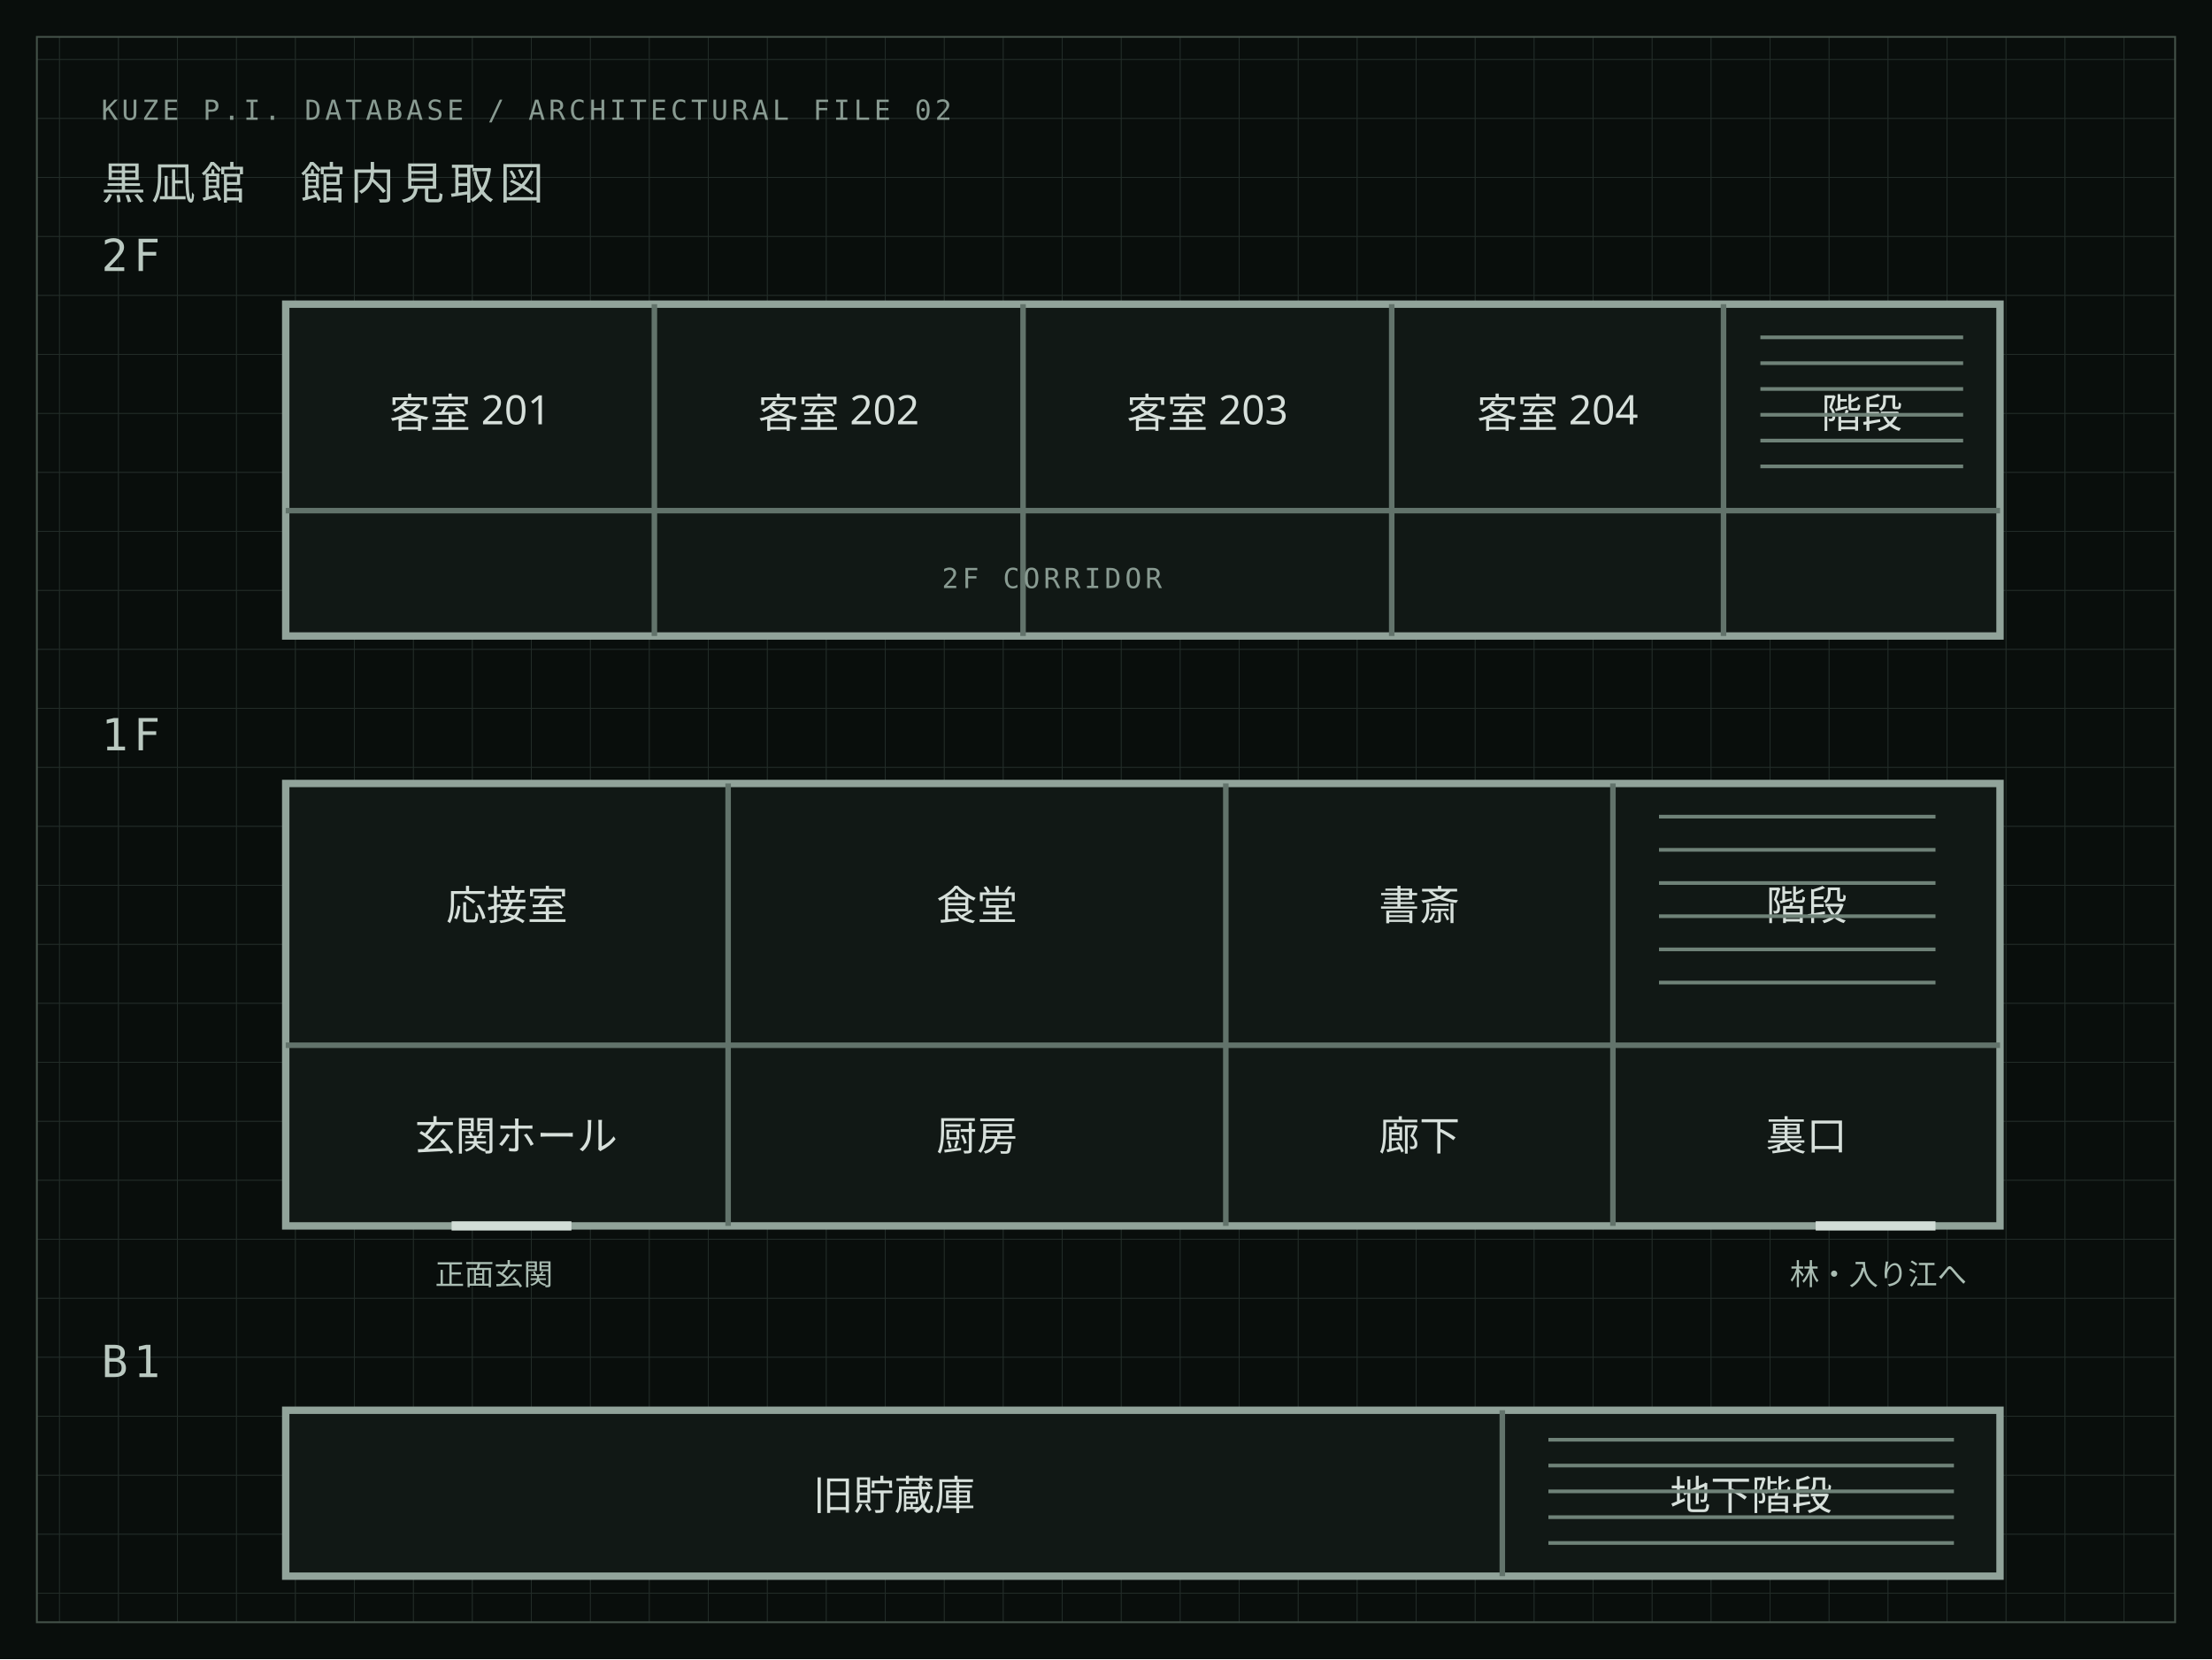
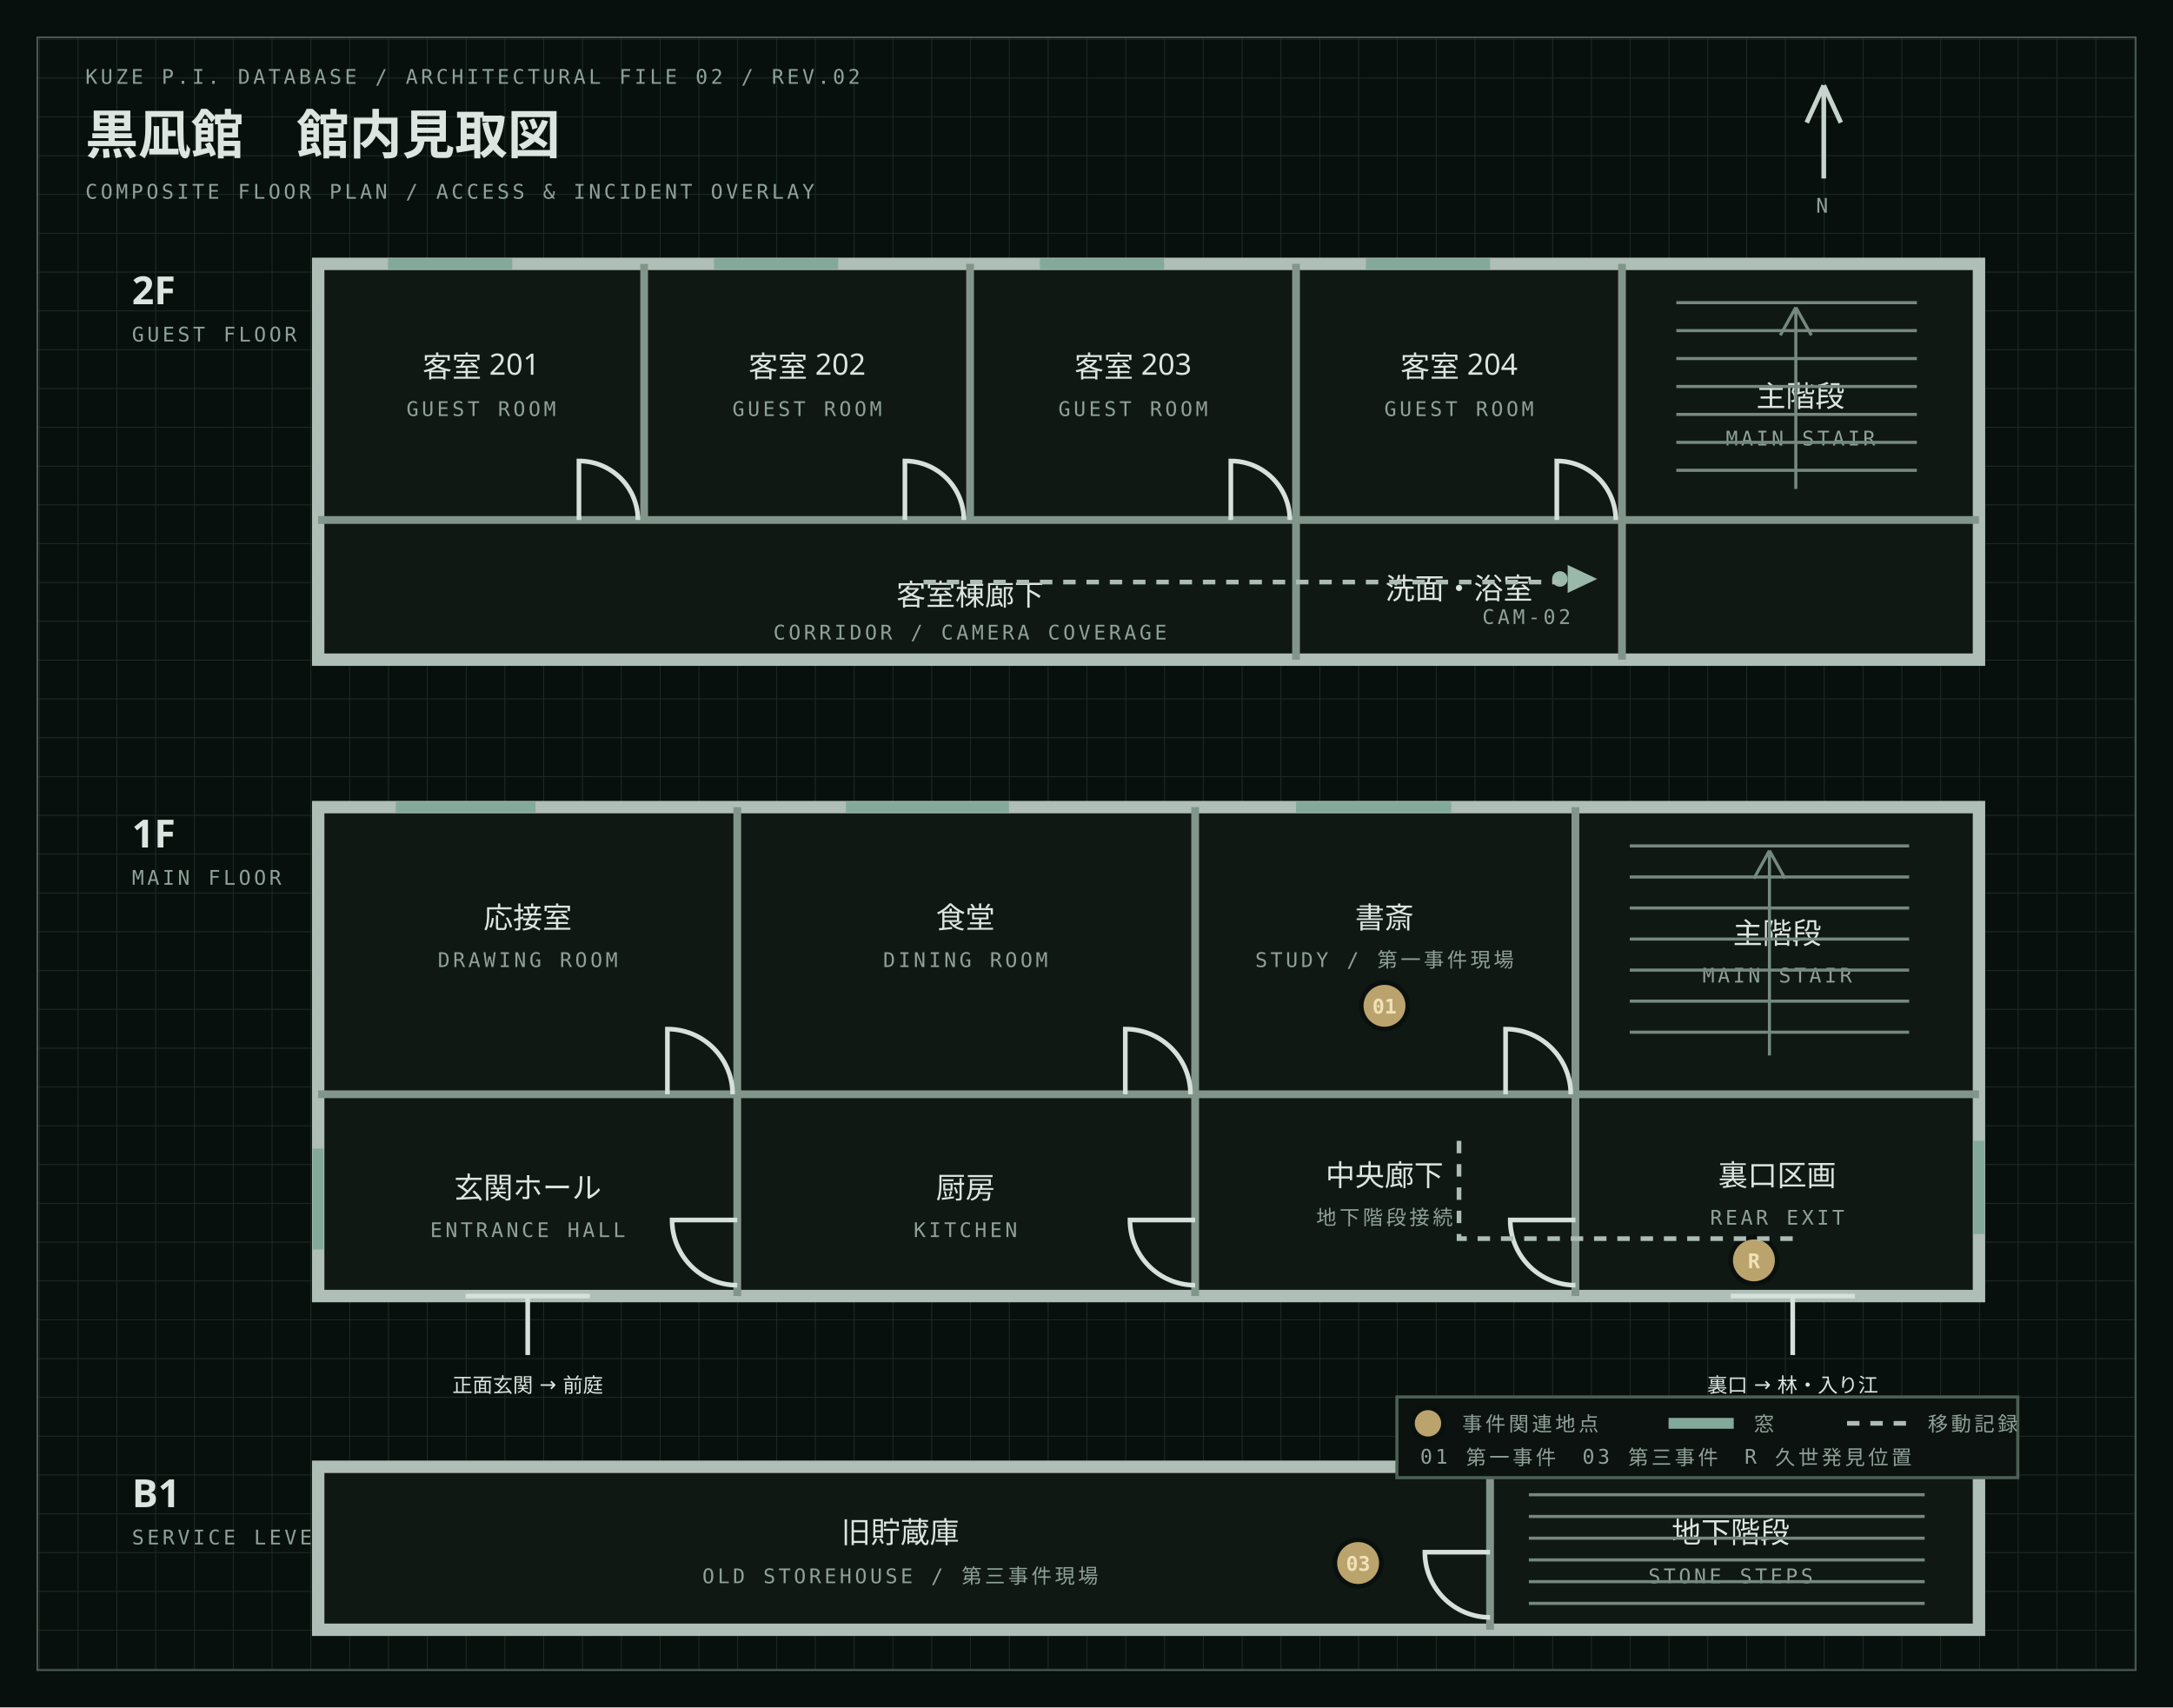
- <svg xmlns="http://www.w3.org/2000/svg" viewBox="0 0 1200 900" role="img" aria-labelledby="title desc">
+ <svg xmlns="http://www.w3.org/2000/svg" viewBox="0 0 1400 1100" role="img" aria-labelledby="title desc">
  <defs>
-     <pattern id="grid" width="32" height="32" patternUnits="userSpaceOnUse">
-       <path d="M32 0H0V32" fill="none" stroke="#222c28" stroke-width="1" />
+     <pattern id="grid" width="25" height="25" patternUnits="userSpaceOnUse">
+       <path d="M25 0H0V25" fill="none" stroke="#202c27" stroke-width="1" />
    </pattern>
-     <style>.wall{fill:#111815;stroke:#91a39a;stroke-width:4}.inner{fill:none;stroke:#62736b;stroke-width:3}.door{fill:none;stroke:#d2ddd7;stroke-width:5}.label{font-family:'Yu Gothic',sans-serif;fill:#d7e0db;font-size:22px;text-anchor:middle}.small{font-family:monospace;fill:#899b92;font-size:15px;letter-spacing:2px}.floor{font-family:monospace;fill:#bac9c1;font-size:24px;letter-spacing:3px}.stairs{stroke:#6f8278;stroke-width:2}.exit{fill:#aabdb3;font-family:'Yu Gothic',sans-serif;font-size:16px}</style>
+     <pattern id="stone" width="18" height="12" patternUnits="userSpaceOnUse">
+       <path d="M0 0h18M0 12h18M9 0v6M3 6v6" fill="none" stroke="#384a41" stroke-width="1" />
+     </pattern>
+     <style>
+       .jp{font-family:'Yu Gothic','Hiragino Kaku Gothic ProN',sans-serif;fill:#dce5e0}.mono{font-family:monospace;fill:#8fa198;letter-spacing:2px}.heading{font-size:34px;font-weight:600}.floorname{font-size:25px;font-weight:600}.room{font-size:19px;text-anchor:middle}.sub{font-size:13px;text-anchor:middle}.wall{fill:#101814;stroke:#afbeb6;stroke-width:8}.partition{fill:none;stroke:#82958b;stroke-width:5}.thin{fill:none;stroke:#53675d;stroke-width:2}.door{fill:none;stroke:#d7e1dc;stroke-width:3}.window{stroke:#83a99a;stroke-width:7}.stair{stroke:#75897e;stroke-width:2}.site{fill:#bba36d;stroke:#09100d;stroke-width:3}.marker{font-family:monospace;fill:#f0e2b7;font-size:13px;font-weight:bold;text-anchor:middle}.note{font-size:13px}.box{fill:#0b120f;stroke:#4c6056;stroke-width:2}.route{fill:none;stroke:#adbdB5;stroke-width:3;stroke-dasharray:8 7}
+     </style>
  </defs>
-   <rect width="1200" height="900" fill="#090e0c" />
-   <rect x="20" y="20" width="1160" height="860" fill="url(#grid)" stroke="#435149" />
-   <text x="55" y="65" class="small">KUZE P.I. DATABASE / ARCHITECTURAL FILE 02</text>
-   <text x="55" y="108" class="floor">黒凪館　館内見取図</text>
-   <g transform="translate(55 165)">
-     <text class="floor" x="0" y="-18">2F</text>
-     <rect class="wall" x="100" y="0" width="930" height="180" />
-     <path class="inner" d="M300 0v180M500 0v180M700 0v180M880 0v180M100 112h930" />
-     <text class="label" x="200" y="67">客室 201</text>
-     <text class="label" x="400" y="67">客室 202</text>
-     <text class="label" x="600" y="67">客室 203</text>
-     <text class="label" x="790" y="67">客室 204</text>
-     <text class="label" x="955" y="67">階段</text>
-     <text class="small" x="456" y="154">2F CORRIDOR</text>
-     <g class="stairs">
-       <path d="M900 18h110M900 32h110M900 46h110M900 60h110M900 74h110M900 88h110" />
+   <rect width="1400" height="1100" fill="#07100d" />
+   <rect x="24" y="24" width="1352" height="1052" fill="url(#grid)" stroke="#506158" />
+   <g transform="translate(55 54)">
+     <text class="mono note">KUZE P.I. DATABASE / ARCHITECTURAL FILE 02 / REV.02</text>
+     <text y="45" class="jp heading">黒凪館　館内見取図</text>
+     <text y="74" class="mono note">COMPOSITE FLOOR PLAN / ACCESS &amp; INCIDENT OVERLAY</text>
+   </g>
+   <g transform="translate(1175 55)">
+     <path d="M0 60V0m0 0-11 24m11-24 11 24" stroke="#c7d4cd" stroke-width="3" fill="none" />
+     <text x="-5" y="82" class="mono note">N</text>
+   </g>
+   <g transform="translate(85 170)">
+     <text x="0" y="26" class="jp floorname">2F</text>
+     <text x="0" y="50" class="mono note">GUEST FLOOR</text>
+     <path class="wall" d="M120 0H1190V255H120Z" />
+     <path class="partition" d="M120 165h1070M330 0v165M540 0v165M750 0v165M960 0v255" />
+     <path class="partition" d="M750 165v90" />
+     <text x="225" y="73" class="jp room">客室 201</text>
+     <text x="225" y="98" class="mono sub">GUEST ROOM</text>
+     <text x="435" y="73" class="jp room">客室 202</text>
+     <text x="435" y="98" class="mono sub">GUEST ROOM</text>
+     <text x="645" y="73" class="jp room">客室 203</text>
+     <text x="645" y="98" class="mono sub">GUEST ROOM</text>
+     <text x="855" y="73" class="jp room">客室 204</text>
+     <text x="855" y="98" class="mono sub">GUEST ROOM</text>
+     <text x="1075" y="92" class="jp room">主階段</text>
+     <text x="1075" y="117" class="mono sub">MAIN STAIR</text>
+     <text x="540" y="220" class="jp room">客室棟廊下</text>
+     <text x="540" y="242" class="mono sub">CORRIDOR / CAMERA COVERAGE</text>
+     <text x="855" y="216" class="jp room">洗面・浴室</text>
+     <g class="stair">
+       <path d="M995 25h155M995 43h155M995 61h155M995 79h155M995 97h155M995 115h155M995 133h155" />
+       <path d="M1072 145V28m0 0-10 18m10-18 10 18" />
    </g>
+     <g class="door">
+       <path d="M288 165v-38a38 38 0 0 1 38 38M498 165v-38a38 38 0 0 1 38 38M708 165v-38a38 38 0 0 1 38 38M918 165v-38a38 38 0 0 1 38 38" />
+     </g>
+     <path class="window" d="M165 0h80M375 0h80M585 0h80M795 0h80" />
+     <g transform="translate(925 194)">
+       <path d="M0 0l19 9-19 9Z" fill="#9ab9aa" />
+       <circle cx="-5" cy="9" r="5" fill="#9ab9aa" />
+       <text x="-55" y="38" class="mono note">CAM-02</text>
+     </g>
+     <path class="route" d="M510 205h410" />
  </g>
-   <g transform="translate(55 425)">
-     <text class="floor" x="0" y="-18">1F</text>
-     <rect class="wall" x="100" y="0" width="930" height="240" />
-     <path class="inner" d="M340 0v240M610 0v240M820 0v240M100 142h930" />
-     <text class="label" x="220" y="74">応接室</text>
-     <text class="label" x="475" y="74">食堂</text>
-     <text class="label" x="715" y="74">書斎</text>
-     <text class="label" x="925" y="74">階段</text>
-     <text class="label" x="225" y="199">玄関ホール</text>
-     <text class="label" x="475" y="199">厨房</text>
-     <text class="label" x="715" y="199">廊下</text>
-     <text class="label" x="925" y="199">裏口</text>
-     <path class="door" d="M190 240h65M930 240h65" />
-     <text class="exit" x="181" y="272">正面玄関</text>
-     <text class="exit" x="916" y="272">林・入り江へ</text>
-     <g class="stairs">
-       <path d="M845 18h150M845 36h150M845 54h150M845 72h150M845 90h150M845 108h150" />
+   <g transform="translate(85 520)">
+     <text x="0" y="26" class="jp floorname">1F</text>
+     <text x="0" y="50" class="mono note">MAIN FLOOR</text>
+     <path class="wall" d="M120 0H1190V315H120Z" />
+     <path class="partition" d="M120 185h1070M390 0v185M685 0v185M930 0v315M390 185v130M685 185v130" />
+     <text x="255" y="78" class="jp room">応接室</text>
+     <text x="255" y="103" class="mono sub">DRAWING ROOM</text>
+     <text x="537" y="78" class="jp room">食堂</text>
+     <text x="537" y="103" class="mono sub">DINING ROOM</text>
+     <text x="807" y="78" class="jp room">書斎</text>
+     <text x="807" y="103" class="mono sub">STUDY / 第一事件現場</text>
+     <text x="1060" y="88" class="jp room">主階段</text>
+     <text x="1060" y="113" class="mono sub">MAIN STAIR</text>
+     <text x="255" y="252" class="jp room">玄関ホール</text>
+     <text x="255" y="277" class="mono sub">ENTRANCE HALL</text>
+     <text x="537" y="252" class="jp room">厨房</text>
+     <text x="537" y="277" class="mono sub">KITCHEN</text>
+     <text x="807" y="244" class="jp room">中央廊下</text>
+     <text x="807" y="269" class="mono sub">地下階段接続</text>
+     <text x="1060" y="244" class="jp room">裏口区画</text>
+     <text x="1060" y="269" class="mono sub">REAR EXIT</text>
+     <g class="stair">
+       <path d="M965 25h180M965 45h180M965 65h180M965 85h180M965 105h180M965 125h180M965 145h180" />
+       <path d="M1055 160V28m0 0-10 18m10-18 10 18" />
    </g>
+     <g class="door">
+       <path d="M345 185v-42a42 42 0 0 1 42 42M640 185v-42a42 42 0 0 1 42 42M885 185v-42a42 42 0 0 1 42 42M390 266h-42a42 42 0 0 0 42 42M685 266h-42a42 42 0 0 0 42 42M930 266h-42a42 42 0 0 0 42 42" />
+     </g>
+     <path class="window" d="M170 0h90M460 0h105M750 0h100M120 220v65M1190 215v60" />
+     <path class="door" d="M215 315h80M1030 315h80" />
+     <path d="M255 315v38m815-38v38" stroke="#d7e1dc" stroke-width="3" />
+     <text x="255" y="377" class="jp note" text-anchor="middle">正面玄関 → 前庭</text>
+     <text x="1070" y="377" class="jp note" text-anchor="middle">裏口 → 林・入り江</text>
+     <circle class="site" cx="807" cy="128" r="15" />
+     <text x="807" y="133" class="marker">01</text>
+     <circle class="site" cx="1045" cy="292" r="15" />
+     <text x="1045" y="297" class="marker">R</text>
+     <path class="route" d="M1070 278H855v-70" />
  </g>
-   <g transform="translate(55 765)">
-     <text class="floor" x="0" y="-18">B1</text>
-     <rect class="wall" x="100" y="0" width="930" height="90" />
-     <path class="inner" d="M760 0v90" />
-     <text class="label" x="430" y="54">旧貯蔵庫</text>
-     <text class="label" x="895" y="54">地下階段</text>
-     <g class="stairs">
-       <path d="M785 16h220M785 30h220M785 44h220M785 58h220M785 72h220" />
+   <g transform="translate(85 945)">
+     <text x="0" y="26" class="jp floorname">B1</text>
+     <text x="0" y="50" class="mono note">SERVICE LEVEL</text>
+     <path class="wall" d="M120 0H1190V105H120Z" fill="url(#stone)" />
+     <path class="partition" d="M875 0v105" />
+     <text x="495" y="49" class="jp room">旧貯蔵庫</text>
+     <text x="495" y="75" class="mono sub">OLD STOREHOUSE / 第三事件現場</text>
+     <text x="1030" y="49" class="jp room">地下階段</text>
+     <text x="1030" y="75" class="mono sub">STONE STEPS</text>
+     <g class="stair">
+       <path d="M900 18h255M900 32h255M900 46h255M900 60h255M900 74h255M900 88h255" />
    </g>
+     <path class="door" d="M875 55h-42a42 42 0 0 0 42 42" />
+     <circle class="site" cx="790" cy="62" r="15" />
+     <text x="790" y="67" class="marker">03</text>
+   </g>
+   <g transform="translate(900 900)">
+     <rect width="400" height="52" class="box" />
+     <circle class="site" cx="20" cy="17" r="10" />
+     <text x="42" y="22" class="mono note">事件関連地点</text>
+     <path class="window" d="M175 17h42" />
+     <text x="230" y="22" class="mono note">窓</text>
+     <path class="route" d="M290 17h42" />
+     <text x="342" y="22" class="mono note">移動記録</text>
+     <text x="15" y="43" class="mono note">01 第一事件　03 第三事件　R 久世発見位置</text>
  </g>
</svg>
